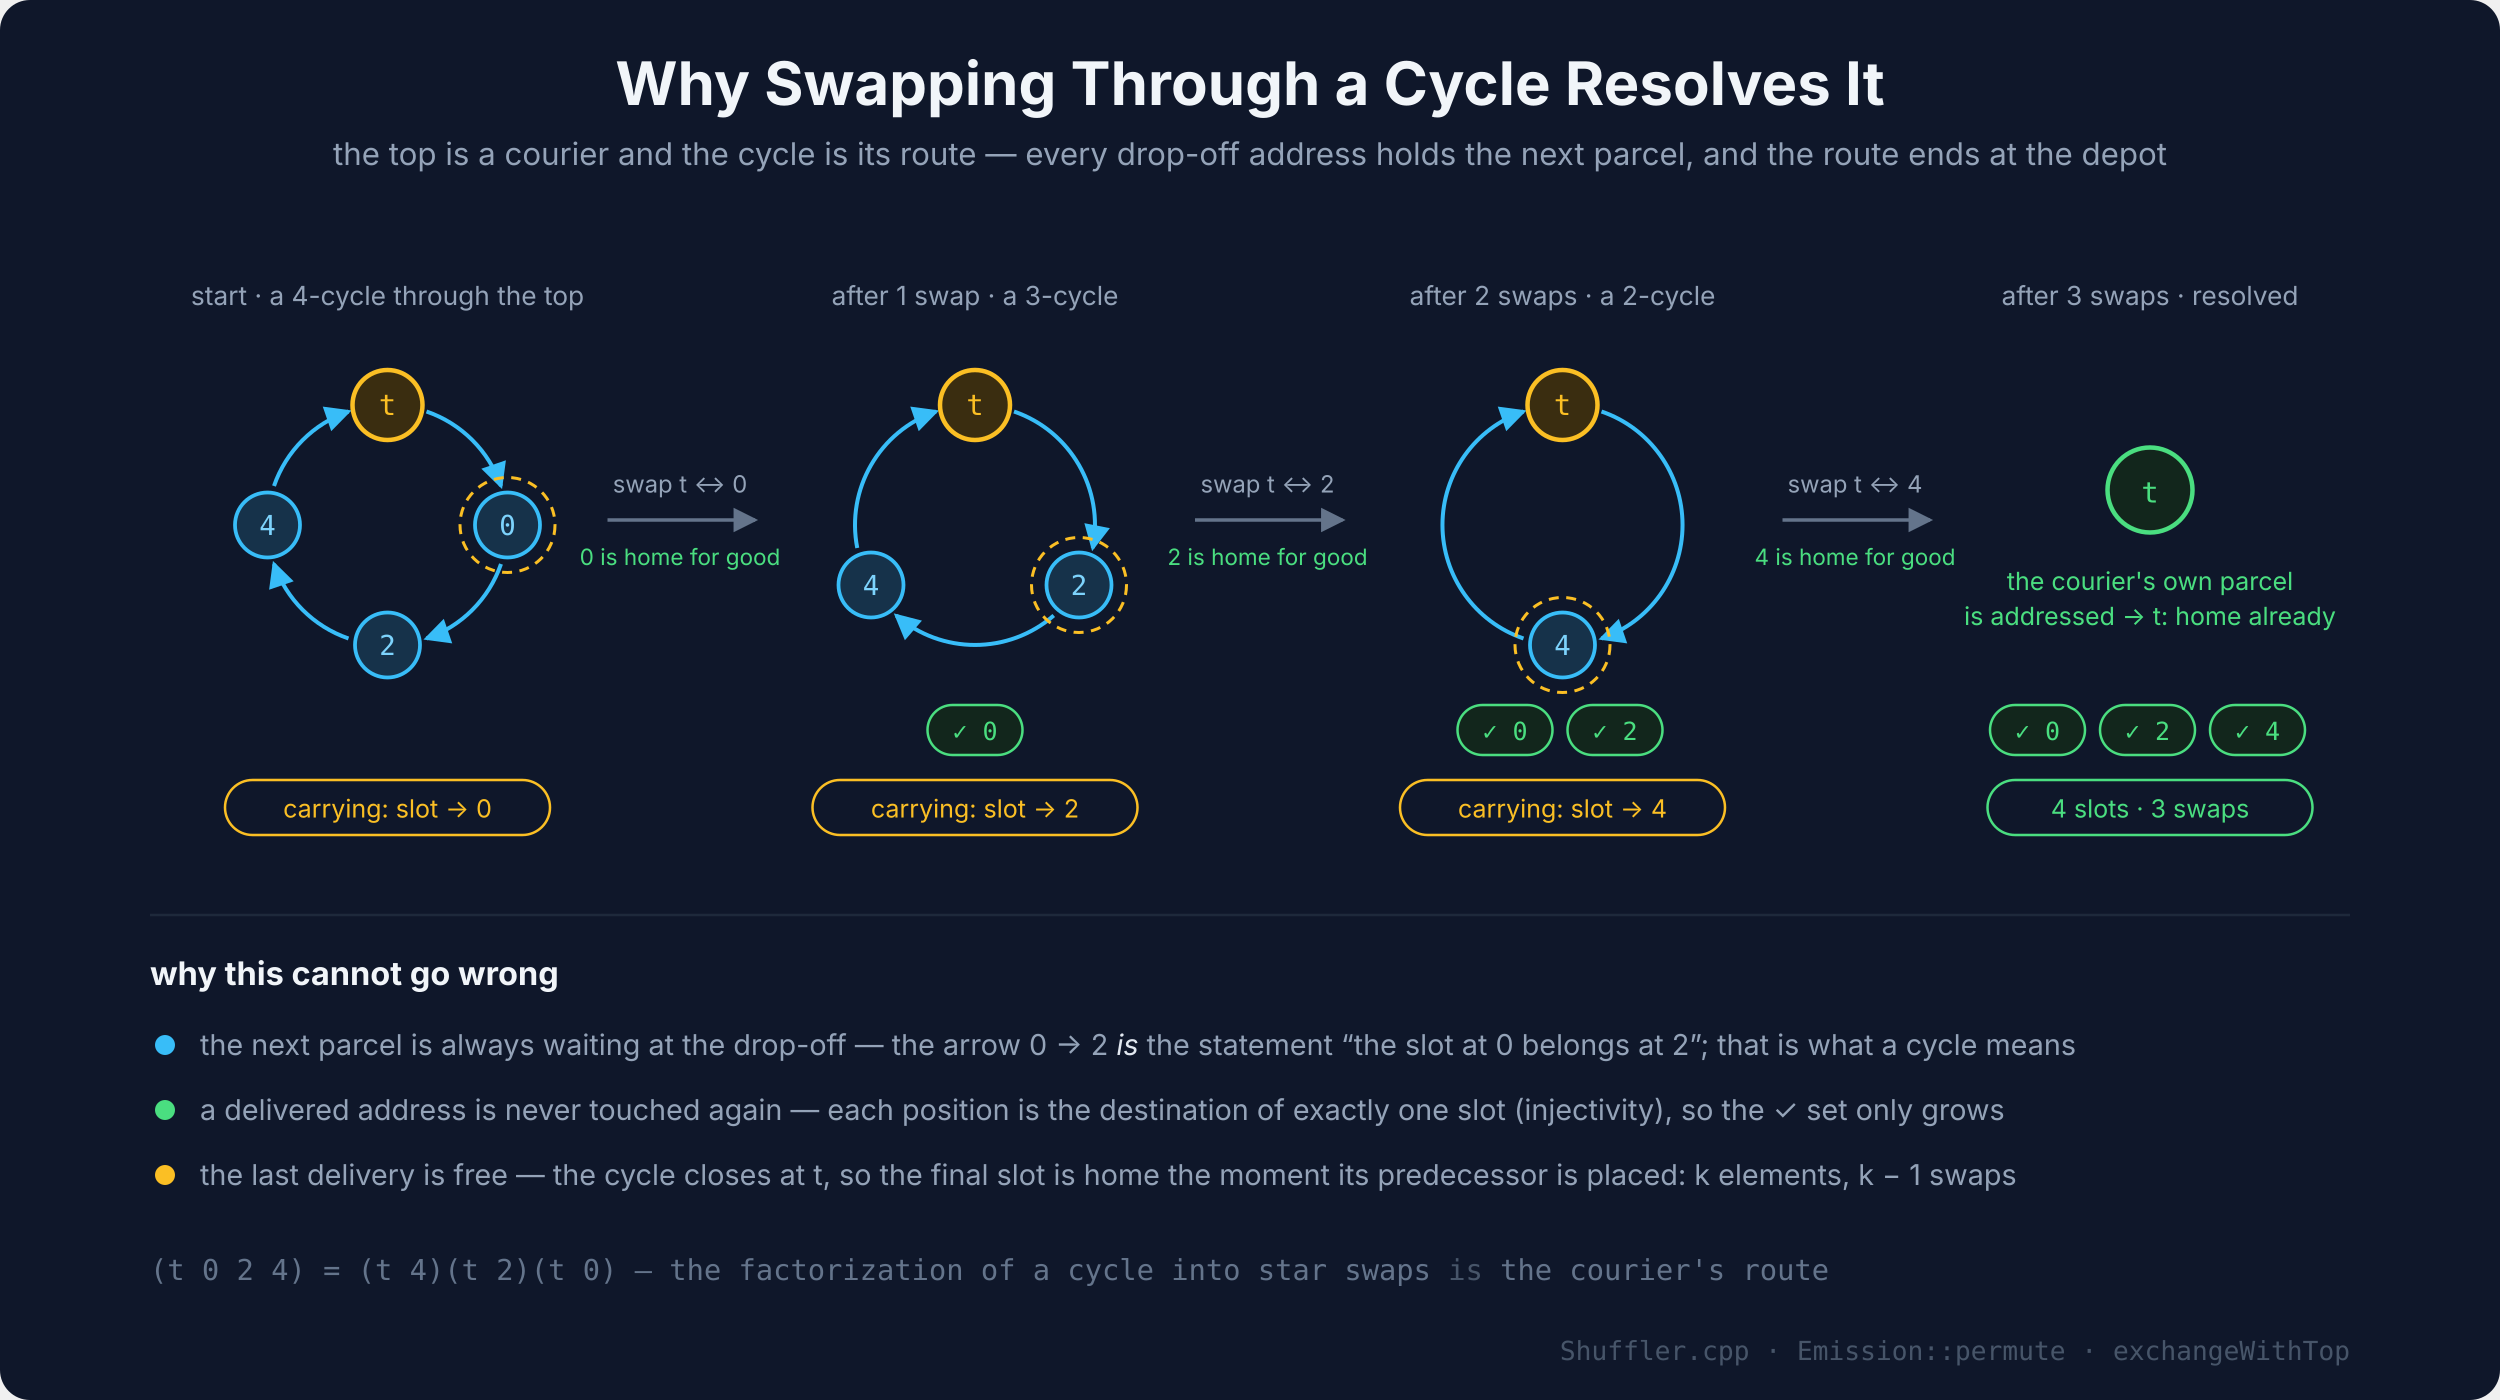
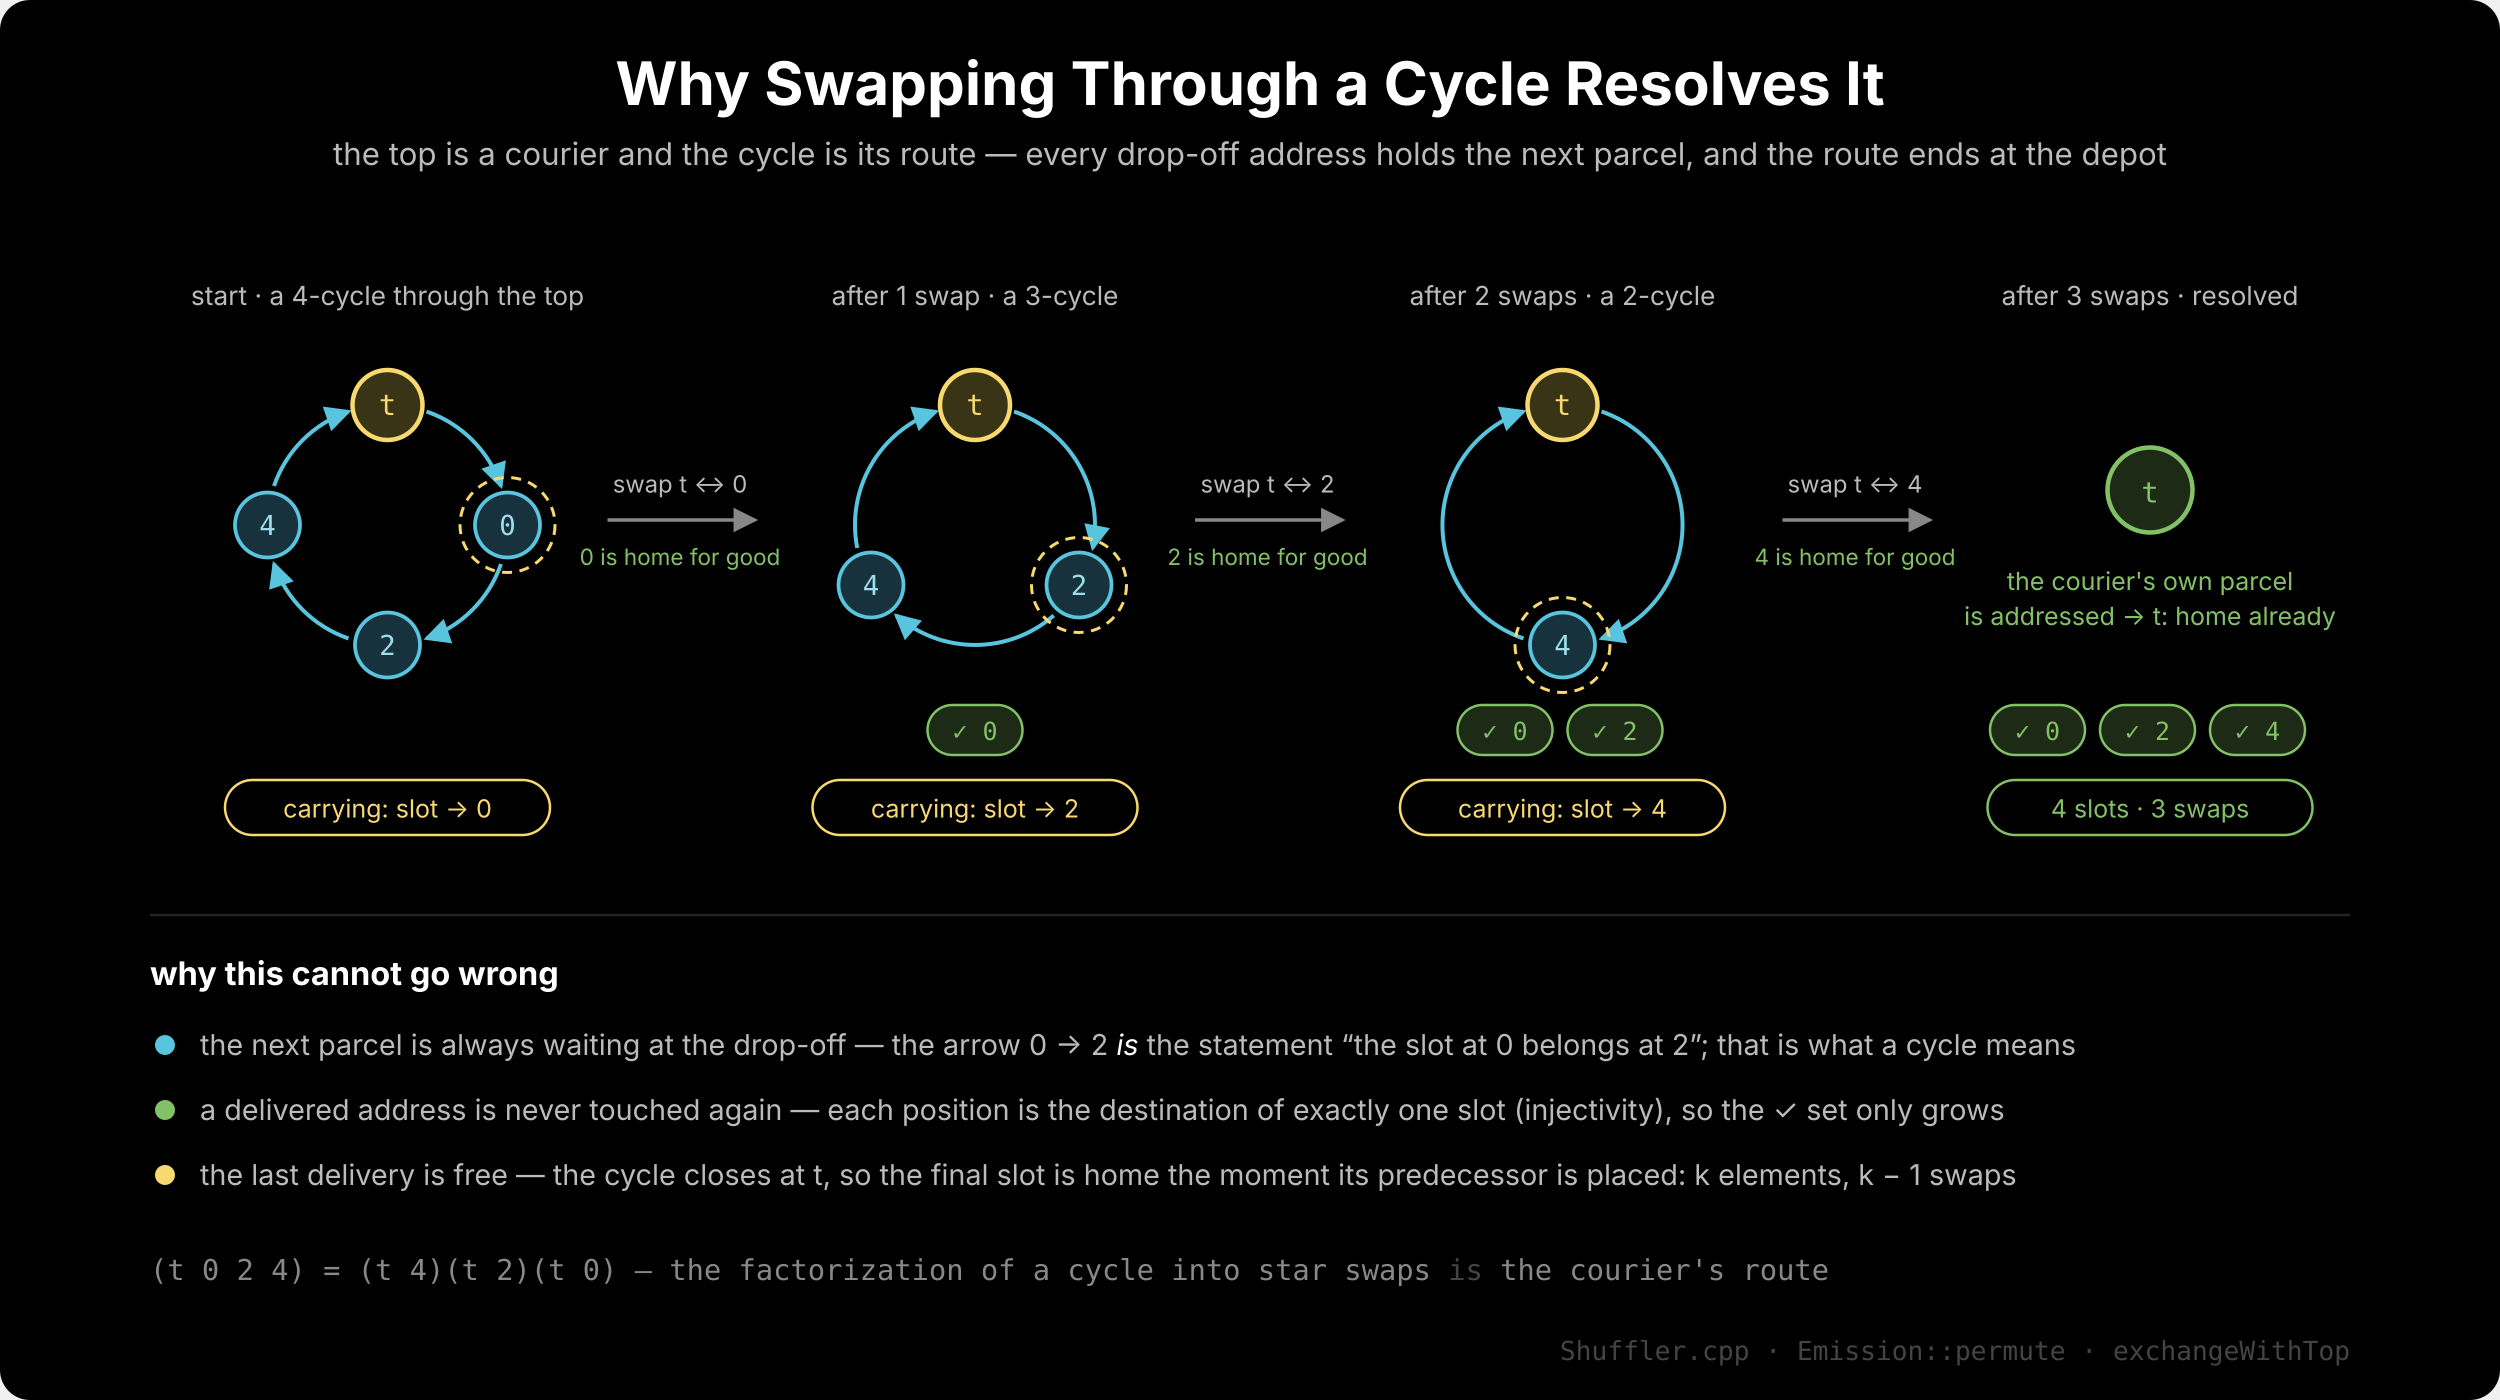
<svg xmlns="http://www.w3.org/2000/svg" width="1000" height="560" viewBox="0 0 1000 560" font-family="system-ui, -apple-system, 'Segoe UI', sans-serif">
  <defs>
    <marker id="cB" viewBox="0 0 8 8" markerWidth="6.5" markerHeight="6.5" refX="7" refY="4" orient="auto">
-       <path d="M0,0 L8,4 L0,8 z" fill="#38bdf8" />
+       <path d="M0,0 L8,4 L0,8 z" fill="#58c4dd" />
    </marker>
    <marker id="cS" viewBox="0 0 8 8" markerWidth="7" markerHeight="7" refX="7" refY="4" orient="auto">
-       <path d="M0,0 L8,4 L0,8 z" fill="#64748b" />
+       <path d="M0,0 L8,4 L0,8 z" fill="#888888" />
    </marker>
  </defs>
-   <rect width="1000" height="560" rx="12" fill="#0f172a" />
-   <text x="500" y="42" text-anchor="middle" font-size="24" font-weight="700" fill="#f1f5f9">Why Swapping Through a Cycle Resolves It</text>
-   <text x="500" y="66" text-anchor="middle" font-size="12.5" fill="#94a3b8">the top is a courier and the cycle is its route — every drop-off address holds the next parcel, and the route ends at the depot</text>
-   <g font-size="10.5" fill="#94a3b8" text-anchor="middle">
+   <rect width="1000" height="560" rx="12" fill="#000000" />
+   <text x="500" y="42" text-anchor="middle" font-size="24" font-weight="700" fill="#ffffff">Why Swapping Through a Cycle Resolves It</text>
+   <text x="500" y="66" text-anchor="middle" font-size="12.5" fill="#bbbbbb">the top is a courier and the cycle is its route — every drop-off address holds the next parcel, and the route ends at the depot</text>
+   <g font-size="10.5" fill="#bbbbbb" text-anchor="middle">
    <text x="155" y="122">start · a 4-cycle through the top</text>
    <text x="390" y="122">after 1 swap · a 3-cycle</text>
    <text x="625" y="122">after 2 swaps · a 2-cycle</text>
    <text x="860" y="122">after 3 swaps · resolved</text>
  </g>
-   <g stroke="#38bdf8" stroke-width="1.6" fill="none">
+   <g stroke="#58c4dd" stroke-width="1.6" fill="none">
    <path d="M 170.6 164.6 A 48 48 0 0 1 200.4 194.4" marker-end="url(#cB)" />
    <path d="M 200.4 225.6 A 48 48 0 0 1 170.6 255.4" marker-end="url(#cB)" />
    <path d="M 139.4 255.4 A 48 48 0 0 1 109.6 225.6" marker-end="url(#cB)" />
    <path d="M 109.6 194.4 A 48 48 0 0 1 139.4 164.6" marker-end="url(#cB)" />
  </g>
-   <circle cx="203" cy="210" r="19" fill="none" stroke="#fbbf24" stroke-width="1.2" stroke-dasharray="4 3" />
+   <circle cx="203" cy="210" r="19" fill="none" stroke="#f7d96f" stroke-width="1.2" stroke-dasharray="4 3" />
  <g font-family="ui-monospace, 'SF Mono', Menlo, monospace" text-anchor="middle">
-     <circle cx="155" cy="162" r="14" fill="#3a2d10" stroke="#fbbf24" stroke-width="1.8" />
-     <text x="155" y="166" font-size="11.5" fill="#fbbf24">t</text>
-     <circle cx="203" cy="210" r="13" fill="#16324a" stroke="#38bdf8" stroke-width="1.5" />
-     <text x="203" y="214" font-size="11" fill="#7dd3fc">0</text>
-     <circle cx="155" cy="258" r="13" fill="#16324a" stroke="#38bdf8" stroke-width="1.5" />
-     <text x="155" y="262" font-size="11" fill="#7dd3fc">2</text>
-     <circle cx="107" cy="210" r="13" fill="#16324a" stroke="#38bdf8" stroke-width="1.5" />
-     <text x="107" y="214" font-size="11" fill="#7dd3fc">4</text>
+     <circle cx="155" cy="162" r="14" fill="#3a3416" stroke="#f7d96f" stroke-width="1.8" />
+     <text x="155" y="166" font-size="11.5" fill="#f7d96f">t</text>
+     <circle cx="203" cy="210" r="13" fill="#17313d" stroke="#58c4dd" stroke-width="1.5" />
+     <text x="203" y="214" font-size="11" fill="#9cdceb">0</text>
+     <circle cx="155" cy="258" r="13" fill="#17313d" stroke="#58c4dd" stroke-width="1.5" />
+     <text x="155" y="262" font-size="11" fill="#9cdceb">2</text>
+     <circle cx="107" cy="210" r="13" fill="#17313d" stroke="#58c4dd" stroke-width="1.5" />
+     <text x="107" y="214" font-size="11" fill="#9cdceb">4</text>
  </g>
-   <rect x="90" y="312" width="130" height="22" rx="11" fill="none" stroke="#fbbf24" stroke-width="1" />
-   <text x="155" y="327" text-anchor="middle" font-size="10" fill="#fbbf24">carrying: slot → 0</text>
-   <text x="272" y="197" text-anchor="middle" font-size="9.5" fill="#94a3b8">swap t ↔ 0</text>
-   <line x1="243" y1="208" x2="302" y2="208" stroke="#64748b" stroke-width="1.4" marker-end="url(#cS)" />
-   <text x="272" y="226" text-anchor="middle" font-size="9" fill="#4ade80">0 is home for good</text>
-   <g stroke="#38bdf8" stroke-width="1.6" fill="none">
+   <rect x="90" y="312" width="130" height="22" rx="11" fill="none" stroke="#f7d96f" stroke-width="1" />
+   <text x="155" y="327" text-anchor="middle" font-size="10" fill="#f7d96f">carrying: slot → 0</text>
+   <text x="272" y="197" text-anchor="middle" font-size="9.5" fill="#bbbbbb">swap t ↔ 0</text>
+   <line x1="243" y1="208" x2="302" y2="208" stroke="#888888" stroke-width="1.4" marker-end="url(#cS)" />
+   <text x="272" y="226" text-anchor="middle" font-size="9" fill="#83c167">0 is home for good</text>
+   <g stroke="#58c4dd" stroke-width="1.6" fill="none">
    <path d="M 405.6 164.6 A 48 48 0 0 1 437.1 219.2" marker-end="url(#cB)" />
    <path d="M 421.5 246.2 A 48 48 0 0 1 358.5 246.2" marker-end="url(#cB)" />
    <path d="M 342.9 219.2 A 48 48 0 0 1 374.4 164.6" marker-end="url(#cB)" />
  </g>
-   <circle cx="431.6" cy="234" r="19" fill="none" stroke="#fbbf24" stroke-width="1.2" stroke-dasharray="4 3" />
+   <circle cx="431.6" cy="234" r="19" fill="none" stroke="#f7d96f" stroke-width="1.2" stroke-dasharray="4 3" />
  <g font-family="ui-monospace, 'SF Mono', Menlo, monospace" text-anchor="middle">
-     <circle cx="390" cy="162" r="14" fill="#3a2d10" stroke="#fbbf24" stroke-width="1.8" />
-     <text x="390" y="166" font-size="11.5" fill="#fbbf24">t</text>
-     <circle cx="431.6" cy="234" r="13" fill="#16324a" stroke="#38bdf8" stroke-width="1.5" />
-     <text x="431.6" y="238" font-size="11" fill="#7dd3fc">2</text>
-     <circle cx="348.4" cy="234" r="13" fill="#16324a" stroke="#38bdf8" stroke-width="1.5" />
-     <text x="348.4" y="238" font-size="11" fill="#7dd3fc">4</text>
+     <circle cx="390" cy="162" r="14" fill="#3a3416" stroke="#f7d96f" stroke-width="1.8" />
+     <text x="390" y="166" font-size="11.5" fill="#f7d96f">t</text>
+     <circle cx="431.6" cy="234" r="13" fill="#17313d" stroke="#58c4dd" stroke-width="1.5" />
+     <text x="431.6" y="238" font-size="11" fill="#9cdceb">2</text>
+     <circle cx="348.4" cy="234" r="13" fill="#17313d" stroke="#58c4dd" stroke-width="1.5" />
+     <text x="348.4" y="238" font-size="11" fill="#9cdceb">4</text>
  </g>
  <g font-family="ui-monospace, 'SF Mono', Menlo, monospace" font-size="10" text-anchor="middle">
-     <rect x="371" y="282" width="38" height="20" rx="10" fill="#12261c" stroke="#4ade80" stroke-width="1" />
-     <text x="390" y="296" fill="#4ade80">✓ 0</text>
+     <rect x="371" y="282" width="38" height="20" rx="10" fill="#1c2a16" stroke="#83c167" stroke-width="1" />
+     <text x="390" y="296" fill="#83c167">✓ 0</text>
  </g>
-   <rect x="325" y="312" width="130" height="22" rx="11" fill="none" stroke="#fbbf24" stroke-width="1" />
-   <text x="390" y="327" text-anchor="middle" font-size="10" fill="#fbbf24">carrying: slot → 2</text>
-   <text x="507" y="197" text-anchor="middle" font-size="9.5" fill="#94a3b8">swap t ↔ 2</text>
-   <line x1="478" y1="208" x2="537" y2="208" stroke="#64748b" stroke-width="1.4" marker-end="url(#cS)" />
-   <text x="507" y="226" text-anchor="middle" font-size="9" fill="#4ade80">2 is home for good</text>
-   <g stroke="#38bdf8" stroke-width="1.6" fill="none">
+   <rect x="325" y="312" width="130" height="22" rx="11" fill="none" stroke="#f7d96f" stroke-width="1" />
+   <text x="390" y="327" text-anchor="middle" font-size="10" fill="#f7d96f">carrying: slot → 2</text>
+   <text x="507" y="197" text-anchor="middle" font-size="9.5" fill="#bbbbbb">swap t ↔ 2</text>
+   <line x1="478" y1="208" x2="537" y2="208" stroke="#888888" stroke-width="1.4" marker-end="url(#cS)" />
+   <text x="507" y="226" text-anchor="middle" font-size="9" fill="#83c167">2 is home for good</text>
+   <g stroke="#58c4dd" stroke-width="1.6" fill="none">
    <path d="M 640.6 164.6 A 48 48 0 0 1 640.6 255.4" marker-end="url(#cB)" />
    <path d="M 609.4 255.4 A 48 48 0 0 1 609.4 164.6" marker-end="url(#cB)" />
  </g>
-   <circle cx="625" cy="258" r="19" fill="none" stroke="#fbbf24" stroke-width="1.2" stroke-dasharray="4 3" />
+   <circle cx="625" cy="258" r="19" fill="none" stroke="#f7d96f" stroke-width="1.2" stroke-dasharray="4 3" />
  <g font-family="ui-monospace, 'SF Mono', Menlo, monospace" text-anchor="middle">
-     <circle cx="625" cy="162" r="14" fill="#3a2d10" stroke="#fbbf24" stroke-width="1.8" />
-     <text x="625" y="166" font-size="11.5" fill="#fbbf24">t</text>
-     <circle cx="625" cy="258" r="13" fill="#16324a" stroke="#38bdf8" stroke-width="1.5" />
-     <text x="625" y="262" font-size="11" fill="#7dd3fc">4</text>
+     <circle cx="625" cy="162" r="14" fill="#3a3416" stroke="#f7d96f" stroke-width="1.8" />
+     <text x="625" y="166" font-size="11.5" fill="#f7d96f">t</text>
+     <circle cx="625" cy="258" r="13" fill="#17313d" stroke="#58c4dd" stroke-width="1.5" />
+     <text x="625" y="262" font-size="11" fill="#9cdceb">4</text>
  </g>
  <g font-family="ui-monospace, 'SF Mono', Menlo, monospace" font-size="10" text-anchor="middle">
-     <rect x="583" y="282" width="38" height="20" rx="10" fill="#12261c" stroke="#4ade80" stroke-width="1" />
-     <text x="602" y="296" fill="#4ade80">✓ 0</text>
-     <rect x="627" y="282" width="38" height="20" rx="10" fill="#12261c" stroke="#4ade80" stroke-width="1" />
-     <text x="646" y="296" fill="#4ade80">✓ 2</text>
+     <rect x="583" y="282" width="38" height="20" rx="10" fill="#1c2a16" stroke="#83c167" stroke-width="1" />
+     <text x="602" y="296" fill="#83c167">✓ 0</text>
+     <rect x="627" y="282" width="38" height="20" rx="10" fill="#1c2a16" stroke="#83c167" stroke-width="1" />
+     <text x="646" y="296" fill="#83c167">✓ 2</text>
  </g>
-   <rect x="560" y="312" width="130" height="22" rx="11" fill="none" stroke="#fbbf24" stroke-width="1" />
-   <text x="625" y="327" text-anchor="middle" font-size="10" fill="#fbbf24">carrying: slot → 4</text>
-   <text x="742" y="197" text-anchor="middle" font-size="9.5" fill="#94a3b8">swap t ↔ 4</text>
-   <line x1="713" y1="208" x2="772" y2="208" stroke="#64748b" stroke-width="1.4" marker-end="url(#cS)" />
-   <text x="742" y="226" text-anchor="middle" font-size="9" fill="#4ade80">4 is home for good</text>
-   <circle cx="860" cy="196" r="17" fill="#12261c" stroke="#4ade80" stroke-width="1.8" />
-   <text x="860" y="201" text-anchor="middle" font-family="ui-monospace, 'SF Mono', Menlo, monospace" font-size="11.5" fill="#4ade80">t</text>
-   <text x="860" y="236" text-anchor="middle" font-size="10" fill="#4ade80">the courier's own parcel</text>
-   <text x="860" y="250" text-anchor="middle" font-size="10" fill="#4ade80">is addressed → t: home already</text>
+   <rect x="560" y="312" width="130" height="22" rx="11" fill="none" stroke="#f7d96f" stroke-width="1" />
+   <text x="625" y="327" text-anchor="middle" font-size="10" fill="#f7d96f">carrying: slot → 4</text>
+   <text x="742" y="197" text-anchor="middle" font-size="9.5" fill="#bbbbbb">swap t ↔ 4</text>
+   <line x1="713" y1="208" x2="772" y2="208" stroke="#888888" stroke-width="1.4" marker-end="url(#cS)" />
+   <text x="742" y="226" text-anchor="middle" font-size="9" fill="#83c167">4 is home for good</text>
+   <circle cx="860" cy="196" r="17" fill="#1c2a16" stroke="#83c167" stroke-width="1.8" />
+   <text x="860" y="201" text-anchor="middle" font-family="ui-monospace, 'SF Mono', Menlo, monospace" font-size="11.5" fill="#83c167">t</text>
+   <text x="860" y="236" text-anchor="middle" font-size="10" fill="#83c167">the courier's own parcel</text>
+   <text x="860" y="250" text-anchor="middle" font-size="10" fill="#83c167">is addressed → t: home already</text>
  <g font-family="ui-monospace, 'SF Mono', Menlo, monospace" font-size="10" text-anchor="middle">
-     <rect x="796" y="282" width="38" height="20" rx="10" fill="#12261c" stroke="#4ade80" stroke-width="1" />
-     <text x="815" y="296" fill="#4ade80">✓ 0</text>
-     <rect x="840" y="282" width="38" height="20" rx="10" fill="#12261c" stroke="#4ade80" stroke-width="1" />
-     <text x="859" y="296" fill="#4ade80">✓ 2</text>
-     <rect x="884" y="282" width="38" height="20" rx="10" fill="#12261c" stroke="#4ade80" stroke-width="1" />
-     <text x="903" y="296" fill="#4ade80">✓ 4</text>
+     <rect x="796" y="282" width="38" height="20" rx="10" fill="#1c2a16" stroke="#83c167" stroke-width="1" />
+     <text x="815" y="296" fill="#83c167">✓ 0</text>
+     <rect x="840" y="282" width="38" height="20" rx="10" fill="#1c2a16" stroke="#83c167" stroke-width="1" />
+     <text x="859" y="296" fill="#83c167">✓ 2</text>
+     <rect x="884" y="282" width="38" height="20" rx="10" fill="#1c2a16" stroke="#83c167" stroke-width="1" />
+     <text x="903" y="296" fill="#83c167">✓ 4</text>
  </g>
-   <rect x="795" y="312" width="130" height="22" rx="11" fill="none" stroke="#4ade80" stroke-width="1" />
-   <text x="860" y="327" text-anchor="middle" font-size="10" fill="#4ade80">4 slots · 3 swaps</text>
-   <line x1="60" y1="366" x2="940" y2="366" stroke="#1e293b" stroke-width="1" />
-   <text x="60" y="394" font-size="13" font-weight="700" fill="#f1f5f9">why this cannot go wrong</text>
-   <g font-size="11.5" fill="#94a3b8">
-     <circle cx="66" cy="418" r="4" fill="#38bdf8" />
-     <text x="80" y="422">the next parcel is always waiting at the drop-off — the arrow 0 → 2 <tspan font-style="italic" fill="#e2e8f0">is</tspan> the statement “the slot at 0 belongs at 2”; that is what a cycle means</text>
-     <circle cx="66" cy="444" r="4" fill="#4ade80" />
+   <rect x="795" y="312" width="130" height="22" rx="11" fill="none" stroke="#83c167" stroke-width="1" />
+   <text x="860" y="327" text-anchor="middle" font-size="10" fill="#83c167">4 slots · 3 swaps</text>
+   <line x1="60" y1="366" x2="940" y2="366" stroke="#222222" stroke-width="1" />
+   <text x="60" y="394" font-size="13" font-weight="700" fill="#ffffff">why this cannot go wrong</text>
+   <g font-size="11.5" fill="#bbbbbb">
+     <circle cx="66" cy="418" r="4" fill="#58c4dd" />
+     <text x="80" y="422">the next parcel is always waiting at the drop-off — the arrow 0 → 2 <tspan font-style="italic" fill="#ffffff">is</tspan> the statement “the slot at 0 belongs at 2”; that is what a cycle means</text>
+     <circle cx="66" cy="444" r="4" fill="#83c167" />
    <text x="80" y="448">a delivered address is never touched again — each position is the destination of exactly one slot (injectivity), so the ✓ set only grows</text>
-     <circle cx="66" cy="470" r="4" fill="#fbbf24" />
+     <circle cx="66" cy="470" r="4" fill="#f7d96f" />
    <text x="80" y="474">the last delivery is free — the cycle closes at t, so the final slot is home the moment its predecessor is placed: k elements, k − 1 swaps</text>
  </g>
-   <text x="60" y="512" font-size="11.5" font-family="ui-monospace, 'SF Mono', Menlo, monospace" fill="#64748b">(t 0 2 4) = (t 4)(t 2)(t 0) — the factorization of a cycle into star swaps <tspan fill="#475569">is</tspan> the courier's route</text>
-   <text x="940" y="544" text-anchor="end" font-size="10.5" font-family="ui-monospace, 'SF Mono', Menlo, monospace" fill="#475569">Shuffler.cpp · Emission::permute · exchangeWithTop</text>
+   <text x="60" y="512" font-size="11.5" font-family="ui-monospace, 'SF Mono', Menlo, monospace" fill="#888888">(t 0 2 4) = (t 4)(t 2)(t 0) — the factorization of a cycle into star swaps <tspan fill="#444444">is</tspan> the courier's route</text>
+   <text x="940" y="544" text-anchor="end" font-size="10.5" font-family="ui-monospace, 'SF Mono', Menlo, monospace" fill="#444444">Shuffler.cpp · Emission::permute · exchangeWithTop</text>
</svg>
